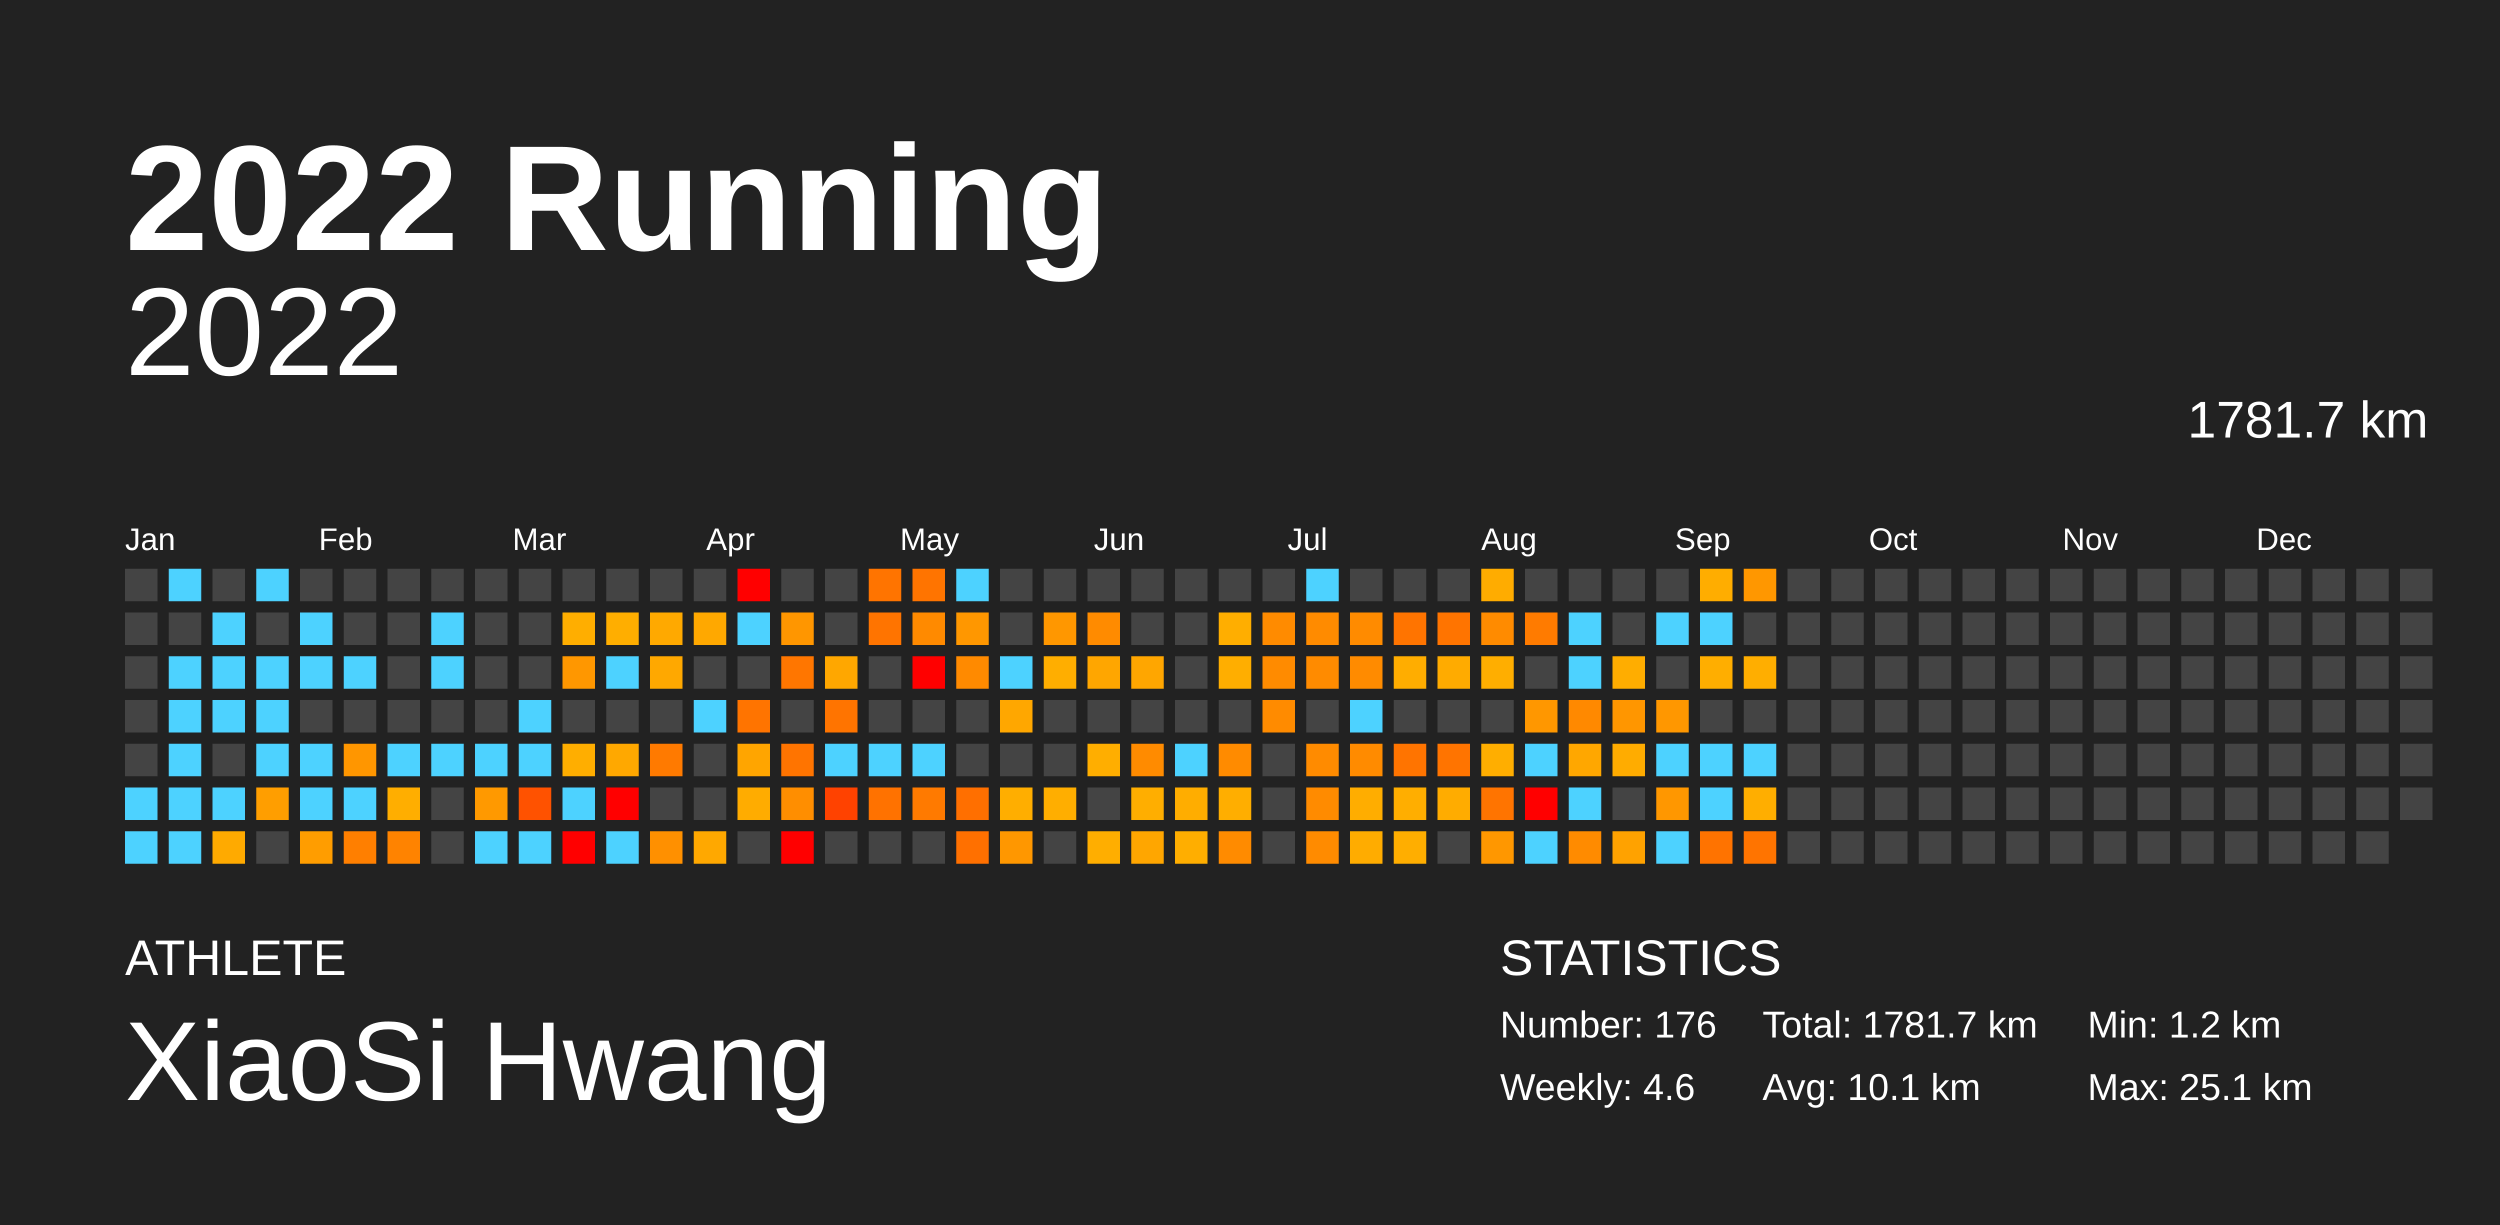
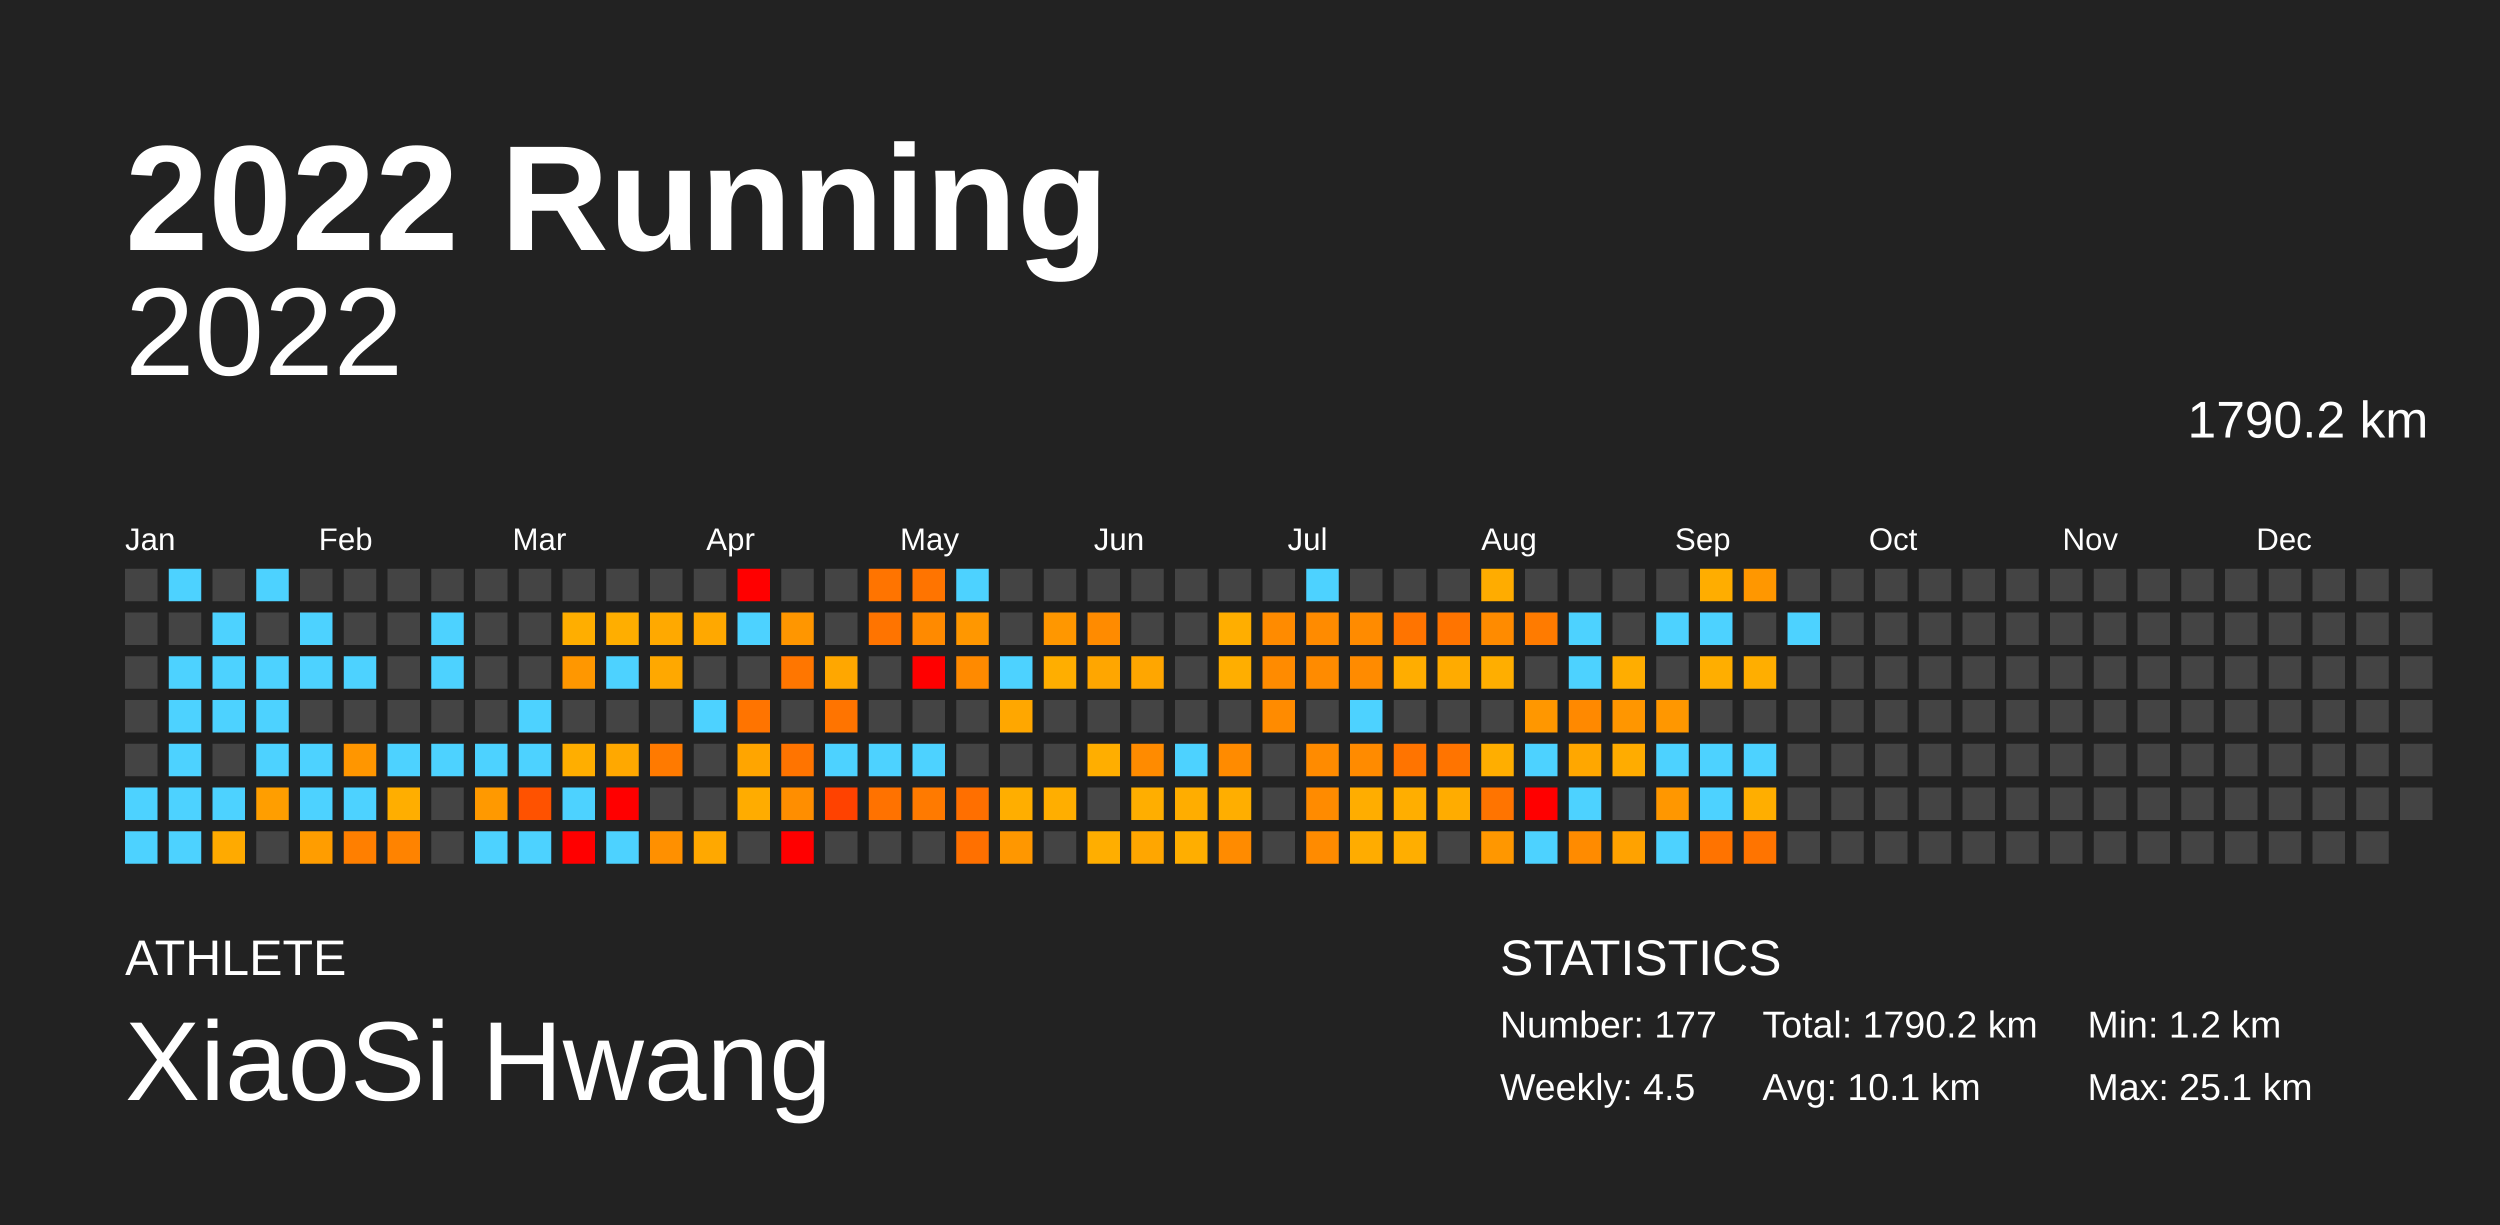
<svg xmlns="http://www.w3.org/2000/svg" baseProfile="full" height="98mm" version="1.1" viewBox="0,0,200,98" width="200mm">
  <defs />
  <rect fill="#222222" height="98" width="200" x="0" y="0" />
  <text fill="#FFFFFF" style="font-size:12px; font-family:Arial; font-weight:bold;" x="10" y="20">2022 Running</text>
  <text fill="#FFFFFF" style="font-size:4px; font-family:Arial" x="10" y="78">ATHLETE</text>
  <text fill="#FFFFFF" style="font-size:9px; font-family:Arial" x="10" y="88">XiaoSi Hwang</text>
  <text fill="#FFFFFF" style="font-size:4px; font-family:Arial" x="120" y="78">STATISTICS</text>
-   <text fill="#FFFFFF" style="font-size:3px; font-family:Arial" x="120" y="83">Number: 176</text>
-   <text fill="#FFFFFF" style="font-size:3px; font-family:Arial" x="120" y="88">Weekly: 4.6</text>
-   <text fill="#FFFFFF" style="font-size:3px; font-family:Arial" x="141" y="83">Total: 1781.7 km</text>
+   <text fill="#FFFFFF" style="font-size:3px; font-family:Arial" x="120" y="83">Number: 177</text>
+   <text fill="#FFFFFF" style="font-size:3px; font-family:Arial" x="120" y="88">Weekly: 4.5</text>
+   <text fill="#FFFFFF" style="font-size:3px; font-family:Arial" x="141" y="83">Total: 1790.2 km</text>
  <text fill="#FFFFFF" style="font-size:3px; font-family:Arial" x="141" y="88">Avg: 10.1 km</text>
  <text fill="#FFFFFF" style="font-size:3px; font-family:Arial" x="167" y="83">Min: 1.2 km</text>
  <text fill="#FFFFFF" style="font-size:3px; font-family:Arial" x="167" y="88">Max: 25.1 km</text>
  <text alignment-baseline="hanging" fill="#FFFFFF" style="font-size:10.0px; font-family:Arial;" x="10" y="30">2022</text>
-   <text alignment-baseline="hanging" fill="#FFFFFF" style="font-size:4.125px; font-family:Arial;" x="175" y="35">1781.7 km</text>
+   <text alignment-baseline="hanging" fill="#FFFFFF" style="font-size:4.125px; font-family:Arial;" x="175" y="35">1790.2 km</text>
  <text fill="#FFFFFF" style="font-size:2.5px; font-family:Arial" x="10.0" y="44">Jan</text>
  <text fill="#FFFFFF" style="font-size:2.5px; font-family:Arial" x="25.5" y="44">Feb</text>
  <text fill="#FFFFFF" style="font-size:2.5px; font-family:Arial" x="41.0" y="44">Mar</text>
  <text fill="#FFFFFF" style="font-size:2.5px; font-family:Arial" x="56.5" y="44">Apr</text>
  <text fill="#FFFFFF" style="font-size:2.5px; font-family:Arial" x="72.0" y="44">May</text>
  <text fill="#FFFFFF" style="font-size:2.5px; font-family:Arial" x="87.5" y="44">Jun</text>
  <text fill="#FFFFFF" style="font-size:2.5px; font-family:Arial" x="103.0" y="44">Jul</text>
  <text fill="#FFFFFF" style="font-size:2.5px; font-family:Arial" x="118.5" y="44">Aug</text>
  <text fill="#FFFFFF" style="font-size:2.5px; font-family:Arial" x="134.0" y="44">Sep</text>
  <text fill="#FFFFFF" style="font-size:2.5px; font-family:Arial" x="149.5" y="44">Oct</text>
  <text fill="#FFFFFF" style="font-size:2.5px; font-family:Arial" x="165.0" y="44">Nov</text>
  <text fill="#FFFFFF" style="font-size:2.5px; font-family:Arial" x="180.5" y="44">Dec</text>
  <rect fill="#444444" height="2.6" width="2.6" x="10.0" y="45.5" />
  <rect fill="#444444" height="2.6" width="2.6" x="10.0" y="49.0" />
  <rect fill="#444444" height="2.6" width="2.6" x="10.0" y="52.5" />
  <rect fill="#444444" height="2.6" width="2.6" x="10.0" y="56.0" />
  <rect fill="#444444" height="2.6" width="2.6" x="10.0" y="59.5" />
  <rect fill="#4dd2ff" height="2.6" width="2.6" x="10.0" y="63.0" />
  <rect fill="#4dd2ff" height="2.6" width="2.6" x="10.0" y="66.5" />
  <rect fill="#4dd2ff" height="2.6" width="2.6" x="13.5" y="45.5" />
  <rect fill="#444444" height="2.6" width="2.6" x="13.5" y="49.0" />
  <rect fill="#4dd2ff" height="2.6" width="2.6" x="13.5" y="52.5" />
  <rect fill="#4dd2ff" height="2.6" width="2.6" x="13.5" y="56.0" />
  <rect fill="#4dd2ff" height="2.6" width="2.6" x="13.5" y="59.5" />
  <rect fill="#4dd2ff" height="2.6" width="2.6" x="13.5" y="63.0" />
  <rect fill="#4dd2ff" height="2.6" width="2.6" x="13.5" y="66.5" />
  <rect fill="#444444" height="2.6" width="2.6" x="17.0" y="45.5" />
  <rect fill="#4dd2ff" height="2.6" width="2.6" x="17.0" y="49.0" />
  <rect fill="#4dd2ff" height="2.6" width="2.6" x="17.0" y="52.5" />
  <rect fill="#4dd2ff" height="2.6" width="2.6" x="17.0" y="56.0" />
  <rect fill="#444444" height="2.6" width="2.6" x="17.0" y="59.5" />
  <rect fill="#4dd2ff" height="2.6" width="2.6" x="17.0" y="63.0" />
  <rect fill="#ffaa00" height="2.6" width="2.6" x="17.0" y="66.5" />
  <rect fill="#4dd2ff" height="2.6" width="2.6" x="20.5" y="45.5" />
  <rect fill="#444444" height="2.6" width="2.6" x="20.5" y="49.0" />
  <rect fill="#4dd2ff" height="2.6" width="2.6" x="20.5" y="52.5" />
  <rect fill="#4dd2ff" height="2.6" width="2.6" x="20.5" y="56.0" />
  <rect fill="#4dd2ff" height="2.6" width="2.6" x="20.5" y="59.5" />
  <rect fill="#ff9e00" height="2.6" width="2.6" x="20.5" y="63.0" />
  <rect fill="#444444" height="2.6" width="2.6" x="20.5" y="66.5" />
  <rect fill="#444444" height="2.6" width="2.6" x="24.0" y="45.5" />
  <rect fill="#4dd2ff" height="2.6" width="2.6" x="24.0" y="49.0" />
  <rect fill="#4dd2ff" height="2.6" width="2.6" x="24.0" y="52.5" />
  <rect fill="#444444" height="2.6" width="2.6" x="24.0" y="56.0" />
  <rect fill="#4dd2ff" height="2.6" width="2.6" x="24.0" y="59.5" />
  <rect fill="#4dd2ff" height="2.6" width="2.6" x="24.0" y="63.0" />
  <rect fill="#ff9d00" height="2.6" width="2.6" x="24.0" y="66.5" />
  <rect fill="#444444" height="2.6" width="2.6" x="27.5" y="45.5" />
  <rect fill="#444444" height="2.6" width="2.6" x="27.5" y="49.0" />
  <rect fill="#4dd2ff" height="2.6" width="2.6" x="27.5" y="52.5" />
  <rect fill="#444444" height="2.6" width="2.6" x="27.5" y="56.0" />
  <rect fill="#ff9600" height="2.6" width="2.6" x="27.5" y="59.5" />
  <rect fill="#4dd2ff" height="2.6" width="2.6" x="27.5" y="63.0" />
  <rect fill="#ff7f00" height="2.6" width="2.6" x="27.5" y="66.5" />
  <rect fill="#444444" height="2.6" width="2.6" x="31.0" y="45.5" />
  <rect fill="#444444" height="2.6" width="2.6" x="31.0" y="49.0" />
  <rect fill="#444444" height="2.6" width="2.6" x="31.0" y="52.5" />
  <rect fill="#444444" height="2.6" width="2.6" x="31.0" y="56.0" />
  <rect fill="#4dd2ff" height="2.6" width="2.6" x="31.0" y="59.5" />
  <rect fill="#ffae00" height="2.6" width="2.6" x="31.0" y="63.0" />
  <rect fill="#ff8300" height="2.6" width="2.6" x="31.0" y="66.5" />
  <rect fill="#444444" height="2.6" width="2.6" x="34.5" y="45.5" />
  <rect fill="#4dd2ff" height="2.6" width="2.6" x="34.5" y="49.0" />
  <rect fill="#4dd2ff" height="2.6" width="2.6" x="34.5" y="52.5" />
  <rect fill="#444444" height="2.6" width="2.6" x="34.5" y="56.0" />
  <rect fill="#4dd2ff" height="2.6" width="2.6" x="34.5" y="59.5" />
  <rect fill="#444444" height="2.6" width="2.6" x="34.5" y="63.0" />
  <rect fill="#444444" height="2.6" width="2.6" x="34.5" y="66.5" />
  <rect fill="#444444" height="2.6" width="2.6" x="38.0" y="45.5" />
  <rect fill="#444444" height="2.6" width="2.6" x="38.0" y="49.0" />
  <rect fill="#444444" height="2.6" width="2.6" x="38.0" y="52.5" />
  <rect fill="#444444" height="2.6" width="2.6" x="38.0" y="56.0" />
  <rect fill="#4dd2ff" height="2.6" width="2.6" x="38.0" y="59.5" />
  <rect fill="#ff9900" height="2.6" width="2.6" x="38.0" y="63.0" />
  <rect fill="#4dd2ff" height="2.6" width="2.6" x="38.0" y="66.5" />
  <rect fill="#444444" height="2.6" width="2.6" x="41.5" y="45.5" />
  <rect fill="#444444" height="2.6" width="2.6" x="41.5" y="49.0" />
  <rect fill="#444444" height="2.6" width="2.6" x="41.5" y="52.5" />
  <rect fill="#4dd2ff" height="2.6" width="2.6" x="41.5" y="56.0" />
  <rect fill="#4dd2ff" height="2.6" width="2.6" x="41.5" y="59.5" />
  <rect fill="#ff5200" height="2.6" width="2.6" x="41.5" y="63.0" />
  <rect fill="#4dd2ff" height="2.6" width="2.6" x="41.5" y="66.5" />
  <rect fill="#444444" height="2.6" width="2.6" x="45.0" y="45.5" />
  <rect fill="#ffae00" height="2.6" width="2.6" x="45.0" y="49.0" />
  <rect fill="#ff9700" height="2.6" width="2.6" x="45.0" y="52.5" />
  <rect fill="#444444" height="2.6" width="2.6" x="45.0" y="56.0" />
  <rect fill="#ffae00" height="2.6" width="2.6" x="45.0" y="59.5" />
  <rect fill="#4dd2ff" height="2.6" width="2.6" x="45.0" y="63.0" />
  <rect fill="red" height="2.6" width="2.6" x="45.0" y="66.5" />
  <rect fill="#444444" height="2.6" width="2.6" x="48.5" y="45.5" />
  <rect fill="#ffae00" height="2.6" width="2.6" x="48.5" y="49.0" />
  <rect fill="#4dd2ff" height="2.6" width="2.6" x="48.5" y="52.5" />
  <rect fill="#444444" height="2.6" width="2.6" x="48.5" y="56.0" />
  <rect fill="#ffa800" height="2.6" width="2.6" x="48.5" y="59.5" />
  <rect fill="red" height="2.6" width="2.6" x="48.5" y="63.0" />
  <rect fill="#4dd2ff" height="2.6" width="2.6" x="48.5" y="66.5" />
  <rect fill="#444444" height="2.6" width="2.6" x="52.0" y="45.5" />
  <rect fill="#ffa900" height="2.6" width="2.6" x="52.0" y="49.0" />
  <rect fill="#ffa800" height="2.6" width="2.6" x="52.0" y="52.5" />
  <rect fill="#444444" height="2.6" width="2.6" x="52.0" y="56.0" />
  <rect fill="#ff7a00" height="2.6" width="2.6" x="52.0" y="59.5" />
  <rect fill="#444444" height="2.6" width="2.6" x="52.0" y="63.0" />
  <rect fill="#ff9000" height="2.6" width="2.6" x="52.0" y="66.5" />
  <rect fill="#444444" height="2.6" width="2.6" x="55.5" y="45.5" />
  <rect fill="#ffa800" height="2.6" width="2.6" x="55.5" y="49.0" />
  <rect fill="#444444" height="2.6" width="2.6" x="55.5" y="52.5" />
  <rect fill="#4dd2ff" height="2.6" width="2.6" x="55.5" y="56.0" />
  <rect fill="#444444" height="2.6" width="2.6" x="55.5" y="59.5" />
  <rect fill="#444444" height="2.6" width="2.6" x="55.5" y="63.0" />
  <rect fill="#ffa800" height="2.6" width="2.6" x="55.5" y="66.5" />
  <rect fill="red" height="2.6" width="2.6" x="59.0" y="45.5" />
  <rect fill="#4dd2ff" height="2.6" width="2.6" x="59.0" y="49.0" />
  <rect fill="#444444" height="2.6" width="2.6" x="59.0" y="52.5" />
  <rect fill="#ff7400" height="2.6" width="2.6" x="59.0" y="56.0" />
  <rect fill="#ffa500" height="2.6" width="2.6" x="59.0" y="59.5" />
  <rect fill="#ffac00" height="2.6" width="2.6" x="59.0" y="63.0" />
  <rect fill="#444444" height="2.6" width="2.6" x="59.0" y="66.5" />
  <rect fill="#444444" height="2.6" width="2.6" x="62.5" y="45.5" />
  <rect fill="#ff9600" height="2.6" width="2.6" x="62.5" y="49.0" />
  <rect fill="#ff7600" height="2.6" width="2.6" x="62.5" y="52.5" />
  <rect fill="#444444" height="2.6" width="2.6" x="62.5" y="56.0" />
  <rect fill="#ff7400" height="2.6" width="2.6" x="62.5" y="59.5" />
  <rect fill="#ff8e00" height="2.6" width="2.6" x="62.5" y="63.0" />
  <rect fill="red" height="2.6" width="2.6" x="62.5" y="66.5" />
  <rect fill="#444444" height="2.6" width="2.6" x="66.0" y="45.5" />
  <rect fill="#444444" height="2.6" width="2.6" x="66.0" y="49.0" />
  <rect fill="#ffa700" height="2.6" width="2.6" x="66.0" y="52.5" />
  <rect fill="#ff7400" height="2.6" width="2.6" x="66.0" y="56.0" />
  <rect fill="#4dd2ff" height="2.6" width="2.6" x="66.0" y="59.5" />
  <rect fill="#ff4200" height="2.6" width="2.6" x="66.0" y="63.0" />
  <rect fill="#444444" height="2.6" width="2.6" x="66.0" y="66.5" />
  <rect fill="#ff7400" height="2.6" width="2.6" x="69.5" y="45.5" />
  <rect fill="#ff7400" height="2.6" width="2.6" x="69.5" y="49.0" />
  <rect fill="#444444" height="2.6" width="2.6" x="69.5" y="52.5" />
  <rect fill="#444444" height="2.6" width="2.6" x="69.5" y="56.0" />
  <rect fill="#4dd2ff" height="2.6" width="2.6" x="69.5" y="59.5" />
  <rect fill="#ff7200" height="2.6" width="2.6" x="69.5" y="63.0" />
  <rect fill="#444444" height="2.6" width="2.6" x="69.5" y="66.5" />
  <rect fill="#ff7400" height="2.6" width="2.6" x="73.0" y="45.5" />
  <rect fill="#ff8a00" height="2.6" width="2.6" x="73.0" y="49.0" />
  <rect fill="red" height="2.6" width="2.6" x="73.0" y="52.5" />
  <rect fill="#444444" height="2.6" width="2.6" x="73.0" y="56.0" />
  <rect fill="#4dd2ff" height="2.6" width="2.6" x="73.0" y="59.5" />
  <rect fill="#ff7a00" height="2.6" width="2.6" x="73.0" y="63.0" />
  <rect fill="#444444" height="2.6" width="2.6" x="73.0" y="66.5" />
  <rect fill="#4dd2ff" height="2.6" width="2.6" x="76.5" y="45.5" />
  <rect fill="#ff9700" height="2.6" width="2.6" x="76.5" y="49.0" />
  <rect fill="#ff8a00" height="2.6" width="2.6" x="76.5" y="52.5" />
  <rect fill="#444444" height="2.6" width="2.6" x="76.5" y="56.0" />
  <rect fill="#444444" height="2.6" width="2.6" x="76.5" y="59.5" />
  <rect fill="#ff6f00" height="2.6" width="2.6" x="76.5" y="63.0" />
  <rect fill="#ff7000" height="2.6" width="2.6" x="76.5" y="66.5" />
  <rect fill="#444444" height="2.6" width="2.6" x="80.0" y="45.5" />
  <rect fill="#444444" height="2.6" width="2.6" x="80.0" y="49.0" />
  <rect fill="#4dd2ff" height="2.6" width="2.6" x="80.0" y="52.5" />
  <rect fill="#ffa700" height="2.6" width="2.6" x="80.0" y="56.0" />
  <rect fill="#444444" height="2.6" width="2.6" x="80.0" y="59.5" />
  <rect fill="#ffae00" height="2.6" width="2.6" x="80.0" y="63.0" />
  <rect fill="#ff9700" height="2.6" width="2.6" x="80.0" y="66.5" />
  <rect fill="#444444" height="2.6" width="2.6" x="83.5" y="45.5" />
  <rect fill="#ff9700" height="2.6" width="2.6" x="83.5" y="49.0" />
  <rect fill="#ffae00" height="2.6" width="2.6" x="83.5" y="52.5" />
  <rect fill="#444444" height="2.6" width="2.6" x="83.5" y="56.0" />
  <rect fill="#444444" height="2.6" width="2.6" x="83.5" y="59.5" />
  <rect fill="#ffae00" height="2.6" width="2.6" x="83.5" y="63.0" />
  <rect fill="#444444" height="2.6" width="2.6" x="83.5" y="66.5" />
  <rect fill="#444444" height="2.6" width="2.6" x="87.0" y="45.5" />
  <rect fill="#ff8b00" height="2.6" width="2.6" x="87.0" y="49.0" />
  <rect fill="#ffa600" height="2.6" width="2.6" x="87.0" y="52.5" />
  <rect fill="#444444" height="2.6" width="2.6" x="87.0" y="56.0" />
  <rect fill="#ffae00" height="2.6" width="2.6" x="87.0" y="59.5" />
  <rect fill="#444444" height="2.6" width="2.6" x="87.0" y="63.0" />
  <rect fill="#ffae00" height="2.6" width="2.6" x="87.0" y="66.5" />
  <rect fill="#444444" height="2.6" width="2.6" x="90.5" y="45.5" />
  <rect fill="#444444" height="2.6" width="2.6" x="90.5" y="49.0" />
  <rect fill="#ffa600" height="2.6" width="2.6" x="90.5" y="52.5" />
  <rect fill="#444444" height="2.6" width="2.6" x="90.5" y="56.0" />
  <rect fill="#ff8b00" height="2.6" width="2.6" x="90.5" y="59.5" />
  <rect fill="#ffae00" height="2.6" width="2.6" x="90.5" y="63.0" />
  <rect fill="#ffa600" height="2.6" width="2.6" x="90.5" y="66.5" />
  <rect fill="#444444" height="2.6" width="2.6" x="94.0" y="45.5" />
  <rect fill="#444444" height="2.6" width="2.6" x="94.0" y="49.0" />
  <rect fill="#444444" height="2.6" width="2.6" x="94.0" y="52.5" />
  <rect fill="#444444" height="2.6" width="2.6" x="94.0" y="56.0" />
  <rect fill="#4dd2ff" height="2.6" width="2.6" x="94.0" y="59.5" />
  <rect fill="#ffad00" height="2.6" width="2.6" x="94.0" y="63.0" />
  <rect fill="#ffae00" height="2.6" width="2.6" x="94.0" y="66.5" />
  <rect fill="#444444" height="2.6" width="2.6" x="97.5" y="45.5" />
  <rect fill="#ffae00" height="2.6" width="2.6" x="97.5" y="49.0" />
  <rect fill="#ffae00" height="2.6" width="2.6" x="97.5" y="52.5" />
  <rect fill="#444444" height="2.6" width="2.6" x="97.5" y="56.0" />
  <rect fill="#ff8b00" height="2.6" width="2.6" x="97.5" y="59.5" />
  <rect fill="#ffae00" height="2.6" width="2.6" x="97.5" y="63.0" />
  <rect fill="#ff8b00" height="2.6" width="2.6" x="97.5" y="66.5" />
  <rect fill="#444444" height="2.6" width="2.6" x="101.0" y="45.5" />
  <rect fill="#ff8b00" height="2.6" width="2.6" x="101.0" y="49.0" />
  <rect fill="#ff8b00" height="2.6" width="2.6" x="101.0" y="52.5" />
  <rect fill="#ff8b00" height="2.6" width="2.6" x="101.0" y="56.0" />
  <rect fill="#444444" height="2.6" width="2.6" x="101.0" y="59.5" />
  <rect fill="#444444" height="2.6" width="2.6" x="101.0" y="63.0" />
  <rect fill="#444444" height="2.6" width="2.6" x="101.0" y="66.5" />
  <rect fill="#4dd2ff" height="2.6" width="2.6" x="104.5" y="45.5" />
  <rect fill="#ff8b00" height="2.6" width="2.6" x="104.5" y="49.0" />
  <rect fill="#ff8b00" height="2.6" width="2.6" x="104.5" y="52.5" />
  <rect fill="#444444" height="2.6" width="2.6" x="104.5" y="56.0" />
  <rect fill="#ff8b00" height="2.6" width="2.6" x="104.5" y="59.5" />
  <rect fill="#ff8b00" height="2.6" width="2.6" x="104.5" y="63.0" />
  <rect fill="#ff8b00" height="2.6" width="2.6" x="104.5" y="66.5" />
  <rect fill="#444444" height="2.6" width="2.6" x="108.0" y="45.5" />
  <rect fill="#ff8b00" height="2.6" width="2.6" x="108.0" y="49.0" />
  <rect fill="#ff8b00" height="2.6" width="2.6" x="108.0" y="52.5" />
  <rect fill="#4dd2ff" height="2.6" width="2.6" x="108.0" y="56.0" />
  <rect fill="#ff8b00" height="2.6" width="2.6" x="108.0" y="59.5" />
  <rect fill="#ffad00" height="2.6" width="2.6" x="108.0" y="63.0" />
  <rect fill="#ffac00" height="2.6" width="2.6" x="108.0" y="66.5" />
  <rect fill="#444444" height="2.6" width="2.6" x="111.5" y="45.5" />
  <rect fill="#ff7400" height="2.6" width="2.6" x="111.5" y="49.0" />
  <rect fill="#ffad00" height="2.6" width="2.6" x="111.5" y="52.5" />
  <rect fill="#444444" height="2.6" width="2.6" x="111.5" y="56.0" />
  <rect fill="#ff7400" height="2.6" width="2.6" x="111.5" y="59.5" />
  <rect fill="#ffae00" height="2.6" width="2.6" x="111.5" y="63.0" />
  <rect fill="#ffae00" height="2.6" width="2.6" x="111.5" y="66.5" />
  <rect fill="#444444" height="2.6" width="2.6" x="115.0" y="45.5" />
  <rect fill="#ff7400" height="2.6" width="2.6" x="115.0" y="49.0" />
  <rect fill="#ffab00" height="2.6" width="2.6" x="115.0" y="52.5" />
  <rect fill="#444444" height="2.6" width="2.6" x="115.0" y="56.0" />
  <rect fill="#ff7400" height="2.6" width="2.6" x="115.0" y="59.5" />
  <rect fill="#ffac00" height="2.6" width="2.6" x="115.0" y="63.0" />
  <rect fill="#444444" height="2.6" width="2.6" x="115.0" y="66.5" />
  <rect fill="#ffac00" height="2.6" width="2.6" x="118.5" y="45.5" />
  <rect fill="#ff8b00" height="2.6" width="2.6" x="118.5" y="49.0" />
  <rect fill="#ffae00" height="2.6" width="2.6" x="118.5" y="52.5" />
  <rect fill="#444444" height="2.6" width="2.6" x="118.5" y="56.0" />
  <rect fill="#ffae00" height="2.6" width="2.6" x="118.5" y="59.5" />
  <rect fill="#ff7400" height="2.6" width="2.6" x="118.5" y="63.0" />
  <rect fill="#ff9700" height="2.6" width="2.6" x="118.5" y="66.5" />
  <rect fill="#444444" height="2.6" width="2.6" x="122.0" y="45.5" />
  <rect fill="#ff7b00" height="2.6" width="2.6" x="122.0" y="49.0" />
  <rect fill="#444444" height="2.6" width="2.6" x="122.0" y="52.5" />
  <rect fill="#ff9700" height="2.6" width="2.6" x="122.0" y="56.0" />
  <rect fill="#4dd2ff" height="2.6" width="2.6" x="122.0" y="59.5" />
  <rect fill="red" height="2.6" width="2.6" x="122.0" y="63.0" />
  <rect fill="#4dd2ff" height="2.6" width="2.6" x="122.0" y="66.5" />
  <rect fill="#444444" height="2.6" width="2.6" x="125.5" y="45.5" />
  <rect fill="#4dd2ff" height="2.6" width="2.6" x="125.5" y="49.0" />
  <rect fill="#4dd2ff" height="2.6" width="2.6" x="125.5" y="52.5" />
  <rect fill="#ff8900" height="2.6" width="2.6" x="125.5" y="56.0" />
  <rect fill="#ffa700" height="2.6" width="2.6" x="125.5" y="59.5" />
  <rect fill="#4dd2ff" height="2.6" width="2.6" x="125.5" y="63.0" />
  <rect fill="#ff8b00" height="2.6" width="2.6" x="125.5" y="66.5" />
  <rect fill="#444444" height="2.6" width="2.6" x="129.0" y="45.5" />
  <rect fill="#444444" height="2.6" width="2.6" x="129.0" y="49.0" />
  <rect fill="#ffad00" height="2.6" width="2.6" x="129.0" y="52.5" />
  <rect fill="#ff9600" height="2.6" width="2.6" x="129.0" y="56.0" />
  <rect fill="#ffac00" height="2.6" width="2.6" x="129.0" y="59.5" />
  <rect fill="#444444" height="2.6" width="2.6" x="129.0" y="63.0" />
  <rect fill="#ffa200" height="2.6" width="2.6" x="129.0" y="66.5" />
  <rect fill="#444444" height="2.6" width="2.6" x="132.5" y="45.5" />
  <rect fill="#4dd2ff" height="2.6" width="2.6" x="132.5" y="49.0" />
  <rect fill="#444444" height="2.6" width="2.6" x="132.5" y="52.5" />
  <rect fill="#ff9700" height="2.6" width="2.6" x="132.5" y="56.0" />
  <rect fill="#4dd2ff" height="2.6" width="2.6" x="132.5" y="59.5" />
  <rect fill="#ff9700" height="2.6" width="2.6" x="132.5" y="63.0" />
  <rect fill="#4dd2ff" height="2.6" width="2.6" x="132.5" y="66.5" />
  <rect fill="#ffad00" height="2.6" width="2.6" x="136.0" y="45.5" />
  <rect fill="#4dd2ff" height="2.6" width="2.6" x="136.0" y="49.0" />
  <rect fill="#ffae00" height="2.6" width="2.6" x="136.0" y="52.5" />
  <rect fill="#444444" height="2.6" width="2.6" x="136.0" y="56.0" />
  <rect fill="#4dd2ff" height="2.6" width="2.6" x="136.0" y="59.5" />
  <rect fill="#4dd2ff" height="2.6" width="2.6" x="136.0" y="63.0" />
  <rect fill="#ff7300" height="2.6" width="2.6" x="136.0" y="66.5" />
  <rect fill="#ff9700" height="2.6" width="2.6" x="139.5" y="45.5" />
  <rect fill="#444444" height="2.6" width="2.6" x="139.5" y="49.0" />
  <rect fill="#ffae00" height="2.6" width="2.6" x="139.5" y="52.5" />
  <rect fill="#444444" height="2.6" width="2.6" x="139.5" y="56.0" />
  <rect fill="#4dd2ff" height="2.6" width="2.6" x="139.5" y="59.5" />
  <rect fill="#ffae00" height="2.6" width="2.6" x="139.5" y="63.0" />
  <rect fill="#ff7400" height="2.6" width="2.6" x="139.5" y="66.5" />
  <rect fill="#444444" height="2.6" width="2.6" x="143.0" y="45.5" />
-   <rect fill="#444444" height="2.6" width="2.6" x="143.0" y="49.0" />
+   <rect fill="#4dd2ff" height="2.6" width="2.6" x="143.0" y="49.0" />
  <rect fill="#444444" height="2.6" width="2.6" x="143.0" y="52.5" />
  <rect fill="#444444" height="2.6" width="2.6" x="143.0" y="56.0" />
  <rect fill="#444444" height="2.6" width="2.6" x="143.0" y="59.5" />
  <rect fill="#444444" height="2.6" width="2.6" x="143.0" y="63.0" />
  <rect fill="#444444" height="2.6" width="2.6" x="143.0" y="66.5" />
  <rect fill="#444444" height="2.6" width="2.6" x="146.5" y="45.5" />
  <rect fill="#444444" height="2.6" width="2.6" x="146.5" y="49.0" />
  <rect fill="#444444" height="2.6" width="2.6" x="146.5" y="52.5" />
  <rect fill="#444444" height="2.6" width="2.6" x="146.5" y="56.0" />
  <rect fill="#444444" height="2.6" width="2.6" x="146.5" y="59.5" />
  <rect fill="#444444" height="2.6" width="2.6" x="146.5" y="63.0" />
  <rect fill="#444444" height="2.6" width="2.6" x="146.5" y="66.5" />
  <rect fill="#444444" height="2.6" width="2.6" x="150.0" y="45.5" />
  <rect fill="#444444" height="2.6" width="2.6" x="150.0" y="49.0" />
  <rect fill="#444444" height="2.6" width="2.6" x="150.0" y="52.5" />
  <rect fill="#444444" height="2.6" width="2.6" x="150.0" y="56.0" />
  <rect fill="#444444" height="2.6" width="2.6" x="150.0" y="59.5" />
  <rect fill="#444444" height="2.6" width="2.6" x="150.0" y="63.0" />
  <rect fill="#444444" height="2.6" width="2.6" x="150.0" y="66.5" />
  <rect fill="#444444" height="2.6" width="2.6" x="153.5" y="45.5" />
  <rect fill="#444444" height="2.6" width="2.6" x="153.5" y="49.0" />
  <rect fill="#444444" height="2.6" width="2.6" x="153.5" y="52.5" />
  <rect fill="#444444" height="2.6" width="2.6" x="153.5" y="56.0" />
  <rect fill="#444444" height="2.6" width="2.6" x="153.5" y="59.5" />
  <rect fill="#444444" height="2.6" width="2.6" x="153.5" y="63.0" />
  <rect fill="#444444" height="2.6" width="2.6" x="153.5" y="66.5" />
  <rect fill="#444444" height="2.6" width="2.6" x="157.0" y="45.5" />
  <rect fill="#444444" height="2.6" width="2.6" x="157.0" y="49.0" />
  <rect fill="#444444" height="2.6" width="2.6" x="157.0" y="52.5" />
  <rect fill="#444444" height="2.6" width="2.6" x="157.0" y="56.0" />
  <rect fill="#444444" height="2.6" width="2.6" x="157.0" y="59.5" />
  <rect fill="#444444" height="2.6" width="2.6" x="157.0" y="63.0" />
  <rect fill="#444444" height="2.6" width="2.6" x="157.0" y="66.5" />
  <rect fill="#444444" height="2.6" width="2.6" x="160.5" y="45.5" />
  <rect fill="#444444" height="2.6" width="2.6" x="160.5" y="49.0" />
  <rect fill="#444444" height="2.6" width="2.6" x="160.5" y="52.5" />
  <rect fill="#444444" height="2.6" width="2.6" x="160.5" y="56.0" />
  <rect fill="#444444" height="2.6" width="2.6" x="160.5" y="59.5" />
  <rect fill="#444444" height="2.6" width="2.6" x="160.5" y="63.0" />
  <rect fill="#444444" height="2.6" width="2.6" x="160.5" y="66.5" />
  <rect fill="#444444" height="2.6" width="2.6" x="164.0" y="45.5" />
  <rect fill="#444444" height="2.6" width="2.6" x="164.0" y="49.0" />
  <rect fill="#444444" height="2.6" width="2.6" x="164.0" y="52.5" />
  <rect fill="#444444" height="2.6" width="2.6" x="164.0" y="56.0" />
  <rect fill="#444444" height="2.6" width="2.6" x="164.0" y="59.5" />
  <rect fill="#444444" height="2.6" width="2.6" x="164.0" y="63.0" />
  <rect fill="#444444" height="2.6" width="2.6" x="164.0" y="66.5" />
  <rect fill="#444444" height="2.6" width="2.6" x="167.5" y="45.5" />
  <rect fill="#444444" height="2.6" width="2.6" x="167.5" y="49.0" />
  <rect fill="#444444" height="2.6" width="2.6" x="167.5" y="52.5" />
  <rect fill="#444444" height="2.6" width="2.6" x="167.5" y="56.0" />
  <rect fill="#444444" height="2.6" width="2.6" x="167.5" y="59.5" />
  <rect fill="#444444" height="2.6" width="2.6" x="167.5" y="63.0" />
  <rect fill="#444444" height="2.6" width="2.6" x="167.5" y="66.5" />
  <rect fill="#444444" height="2.6" width="2.6" x="171.0" y="45.5" />
  <rect fill="#444444" height="2.6" width="2.6" x="171.0" y="49.0" />
  <rect fill="#444444" height="2.6" width="2.6" x="171.0" y="52.5" />
  <rect fill="#444444" height="2.6" width="2.6" x="171.0" y="56.0" />
  <rect fill="#444444" height="2.6" width="2.6" x="171.0" y="59.5" />
  <rect fill="#444444" height="2.6" width="2.6" x="171.0" y="63.0" />
  <rect fill="#444444" height="2.6" width="2.6" x="171.0" y="66.5" />
  <rect fill="#444444" height="2.6" width="2.6" x="174.5" y="45.5" />
  <rect fill="#444444" height="2.6" width="2.6" x="174.5" y="49.0" />
  <rect fill="#444444" height="2.6" width="2.6" x="174.5" y="52.5" />
  <rect fill="#444444" height="2.6" width="2.6" x="174.5" y="56.0" />
  <rect fill="#444444" height="2.6" width="2.6" x="174.5" y="59.5" />
  <rect fill="#444444" height="2.6" width="2.6" x="174.5" y="63.0" />
  <rect fill="#444444" height="2.6" width="2.6" x="174.5" y="66.5" />
  <rect fill="#444444" height="2.6" width="2.6" x="178.0" y="45.5" />
  <rect fill="#444444" height="2.6" width="2.6" x="178.0" y="49.0" />
  <rect fill="#444444" height="2.6" width="2.6" x="178.0" y="52.5" />
  <rect fill="#444444" height="2.6" width="2.6" x="178.0" y="56.0" />
  <rect fill="#444444" height="2.6" width="2.6" x="178.0" y="59.5" />
  <rect fill="#444444" height="2.6" width="2.6" x="178.0" y="63.0" />
  <rect fill="#444444" height="2.6" width="2.6" x="178.0" y="66.5" />
  <rect fill="#444444" height="2.6" width="2.6" x="181.5" y="45.5" />
  <rect fill="#444444" height="2.6" width="2.6" x="181.5" y="49.0" />
  <rect fill="#444444" height="2.6" width="2.6" x="181.5" y="52.5" />
  <rect fill="#444444" height="2.6" width="2.6" x="181.5" y="56.0" />
  <rect fill="#444444" height="2.6" width="2.6" x="181.5" y="59.5" />
  <rect fill="#444444" height="2.6" width="2.6" x="181.5" y="63.0" />
  <rect fill="#444444" height="2.6" width="2.6" x="181.5" y="66.5" />
  <rect fill="#444444" height="2.6" width="2.6" x="185.0" y="45.5" />
  <rect fill="#444444" height="2.6" width="2.6" x="185.0" y="49.0" />
  <rect fill="#444444" height="2.6" width="2.6" x="185.0" y="52.5" />
  <rect fill="#444444" height="2.6" width="2.6" x="185.0" y="56.0" />
  <rect fill="#444444" height="2.6" width="2.6" x="185.0" y="59.5" />
  <rect fill="#444444" height="2.6" width="2.6" x="185.0" y="63.0" />
  <rect fill="#444444" height="2.6" width="2.6" x="185.0" y="66.5" />
  <rect fill="#444444" height="2.6" width="2.6" x="188.5" y="45.5" />
  <rect fill="#444444" height="2.6" width="2.6" x="188.5" y="49.0" />
  <rect fill="#444444" height="2.6" width="2.6" x="188.5" y="52.5" />
  <rect fill="#444444" height="2.6" width="2.6" x="188.5" y="56.0" />
  <rect fill="#444444" height="2.6" width="2.6" x="188.5" y="59.5" />
  <rect fill="#444444" height="2.6" width="2.6" x="188.5" y="63.0" />
  <rect fill="#444444" height="2.6" width="2.6" x="188.5" y="66.5" />
  <rect fill="#444444" height="2.6" width="2.6" x="192.0" y="45.5" />
  <rect fill="#444444" height="2.6" width="2.6" x="192.0" y="49.0" />
  <rect fill="#444444" height="2.6" width="2.6" x="192.0" y="52.5" />
  <rect fill="#444444" height="2.6" width="2.6" x="192.0" y="56.0" />
  <rect fill="#444444" height="2.6" width="2.6" x="192.0" y="59.5" />
  <rect fill="#444444" height="2.6" width="2.6" x="192.0" y="63.0" />
</svg>
